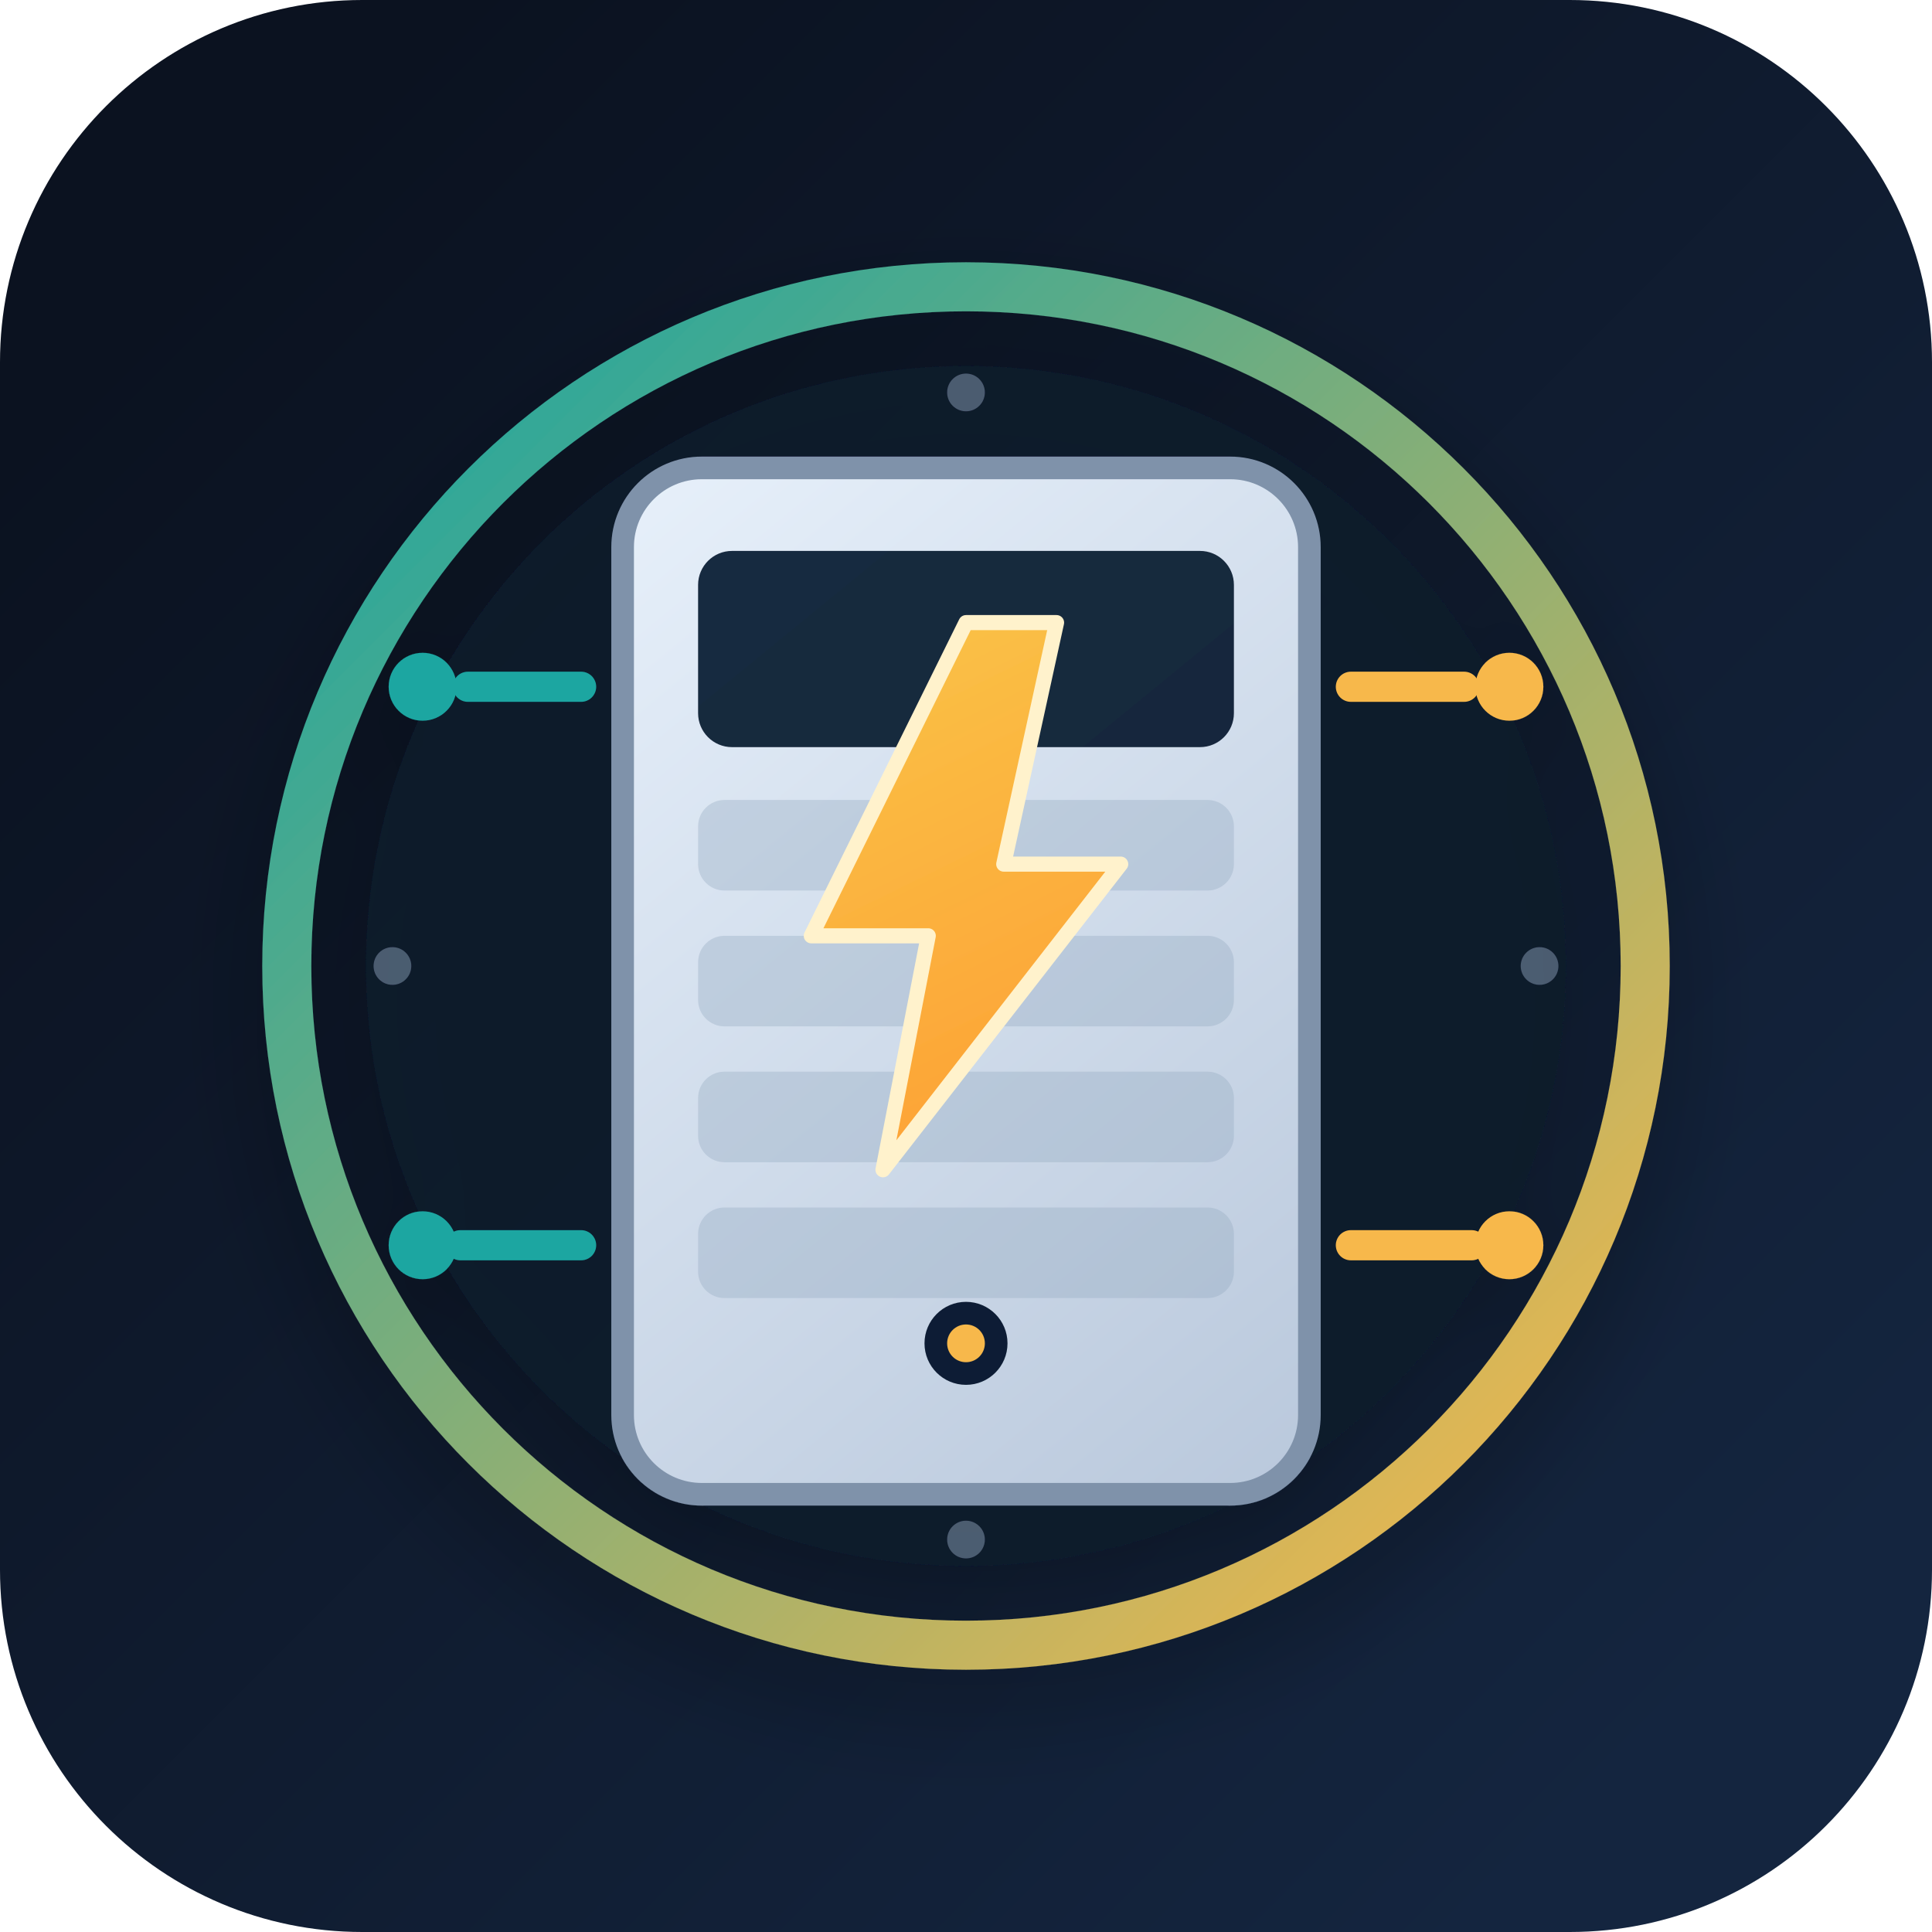
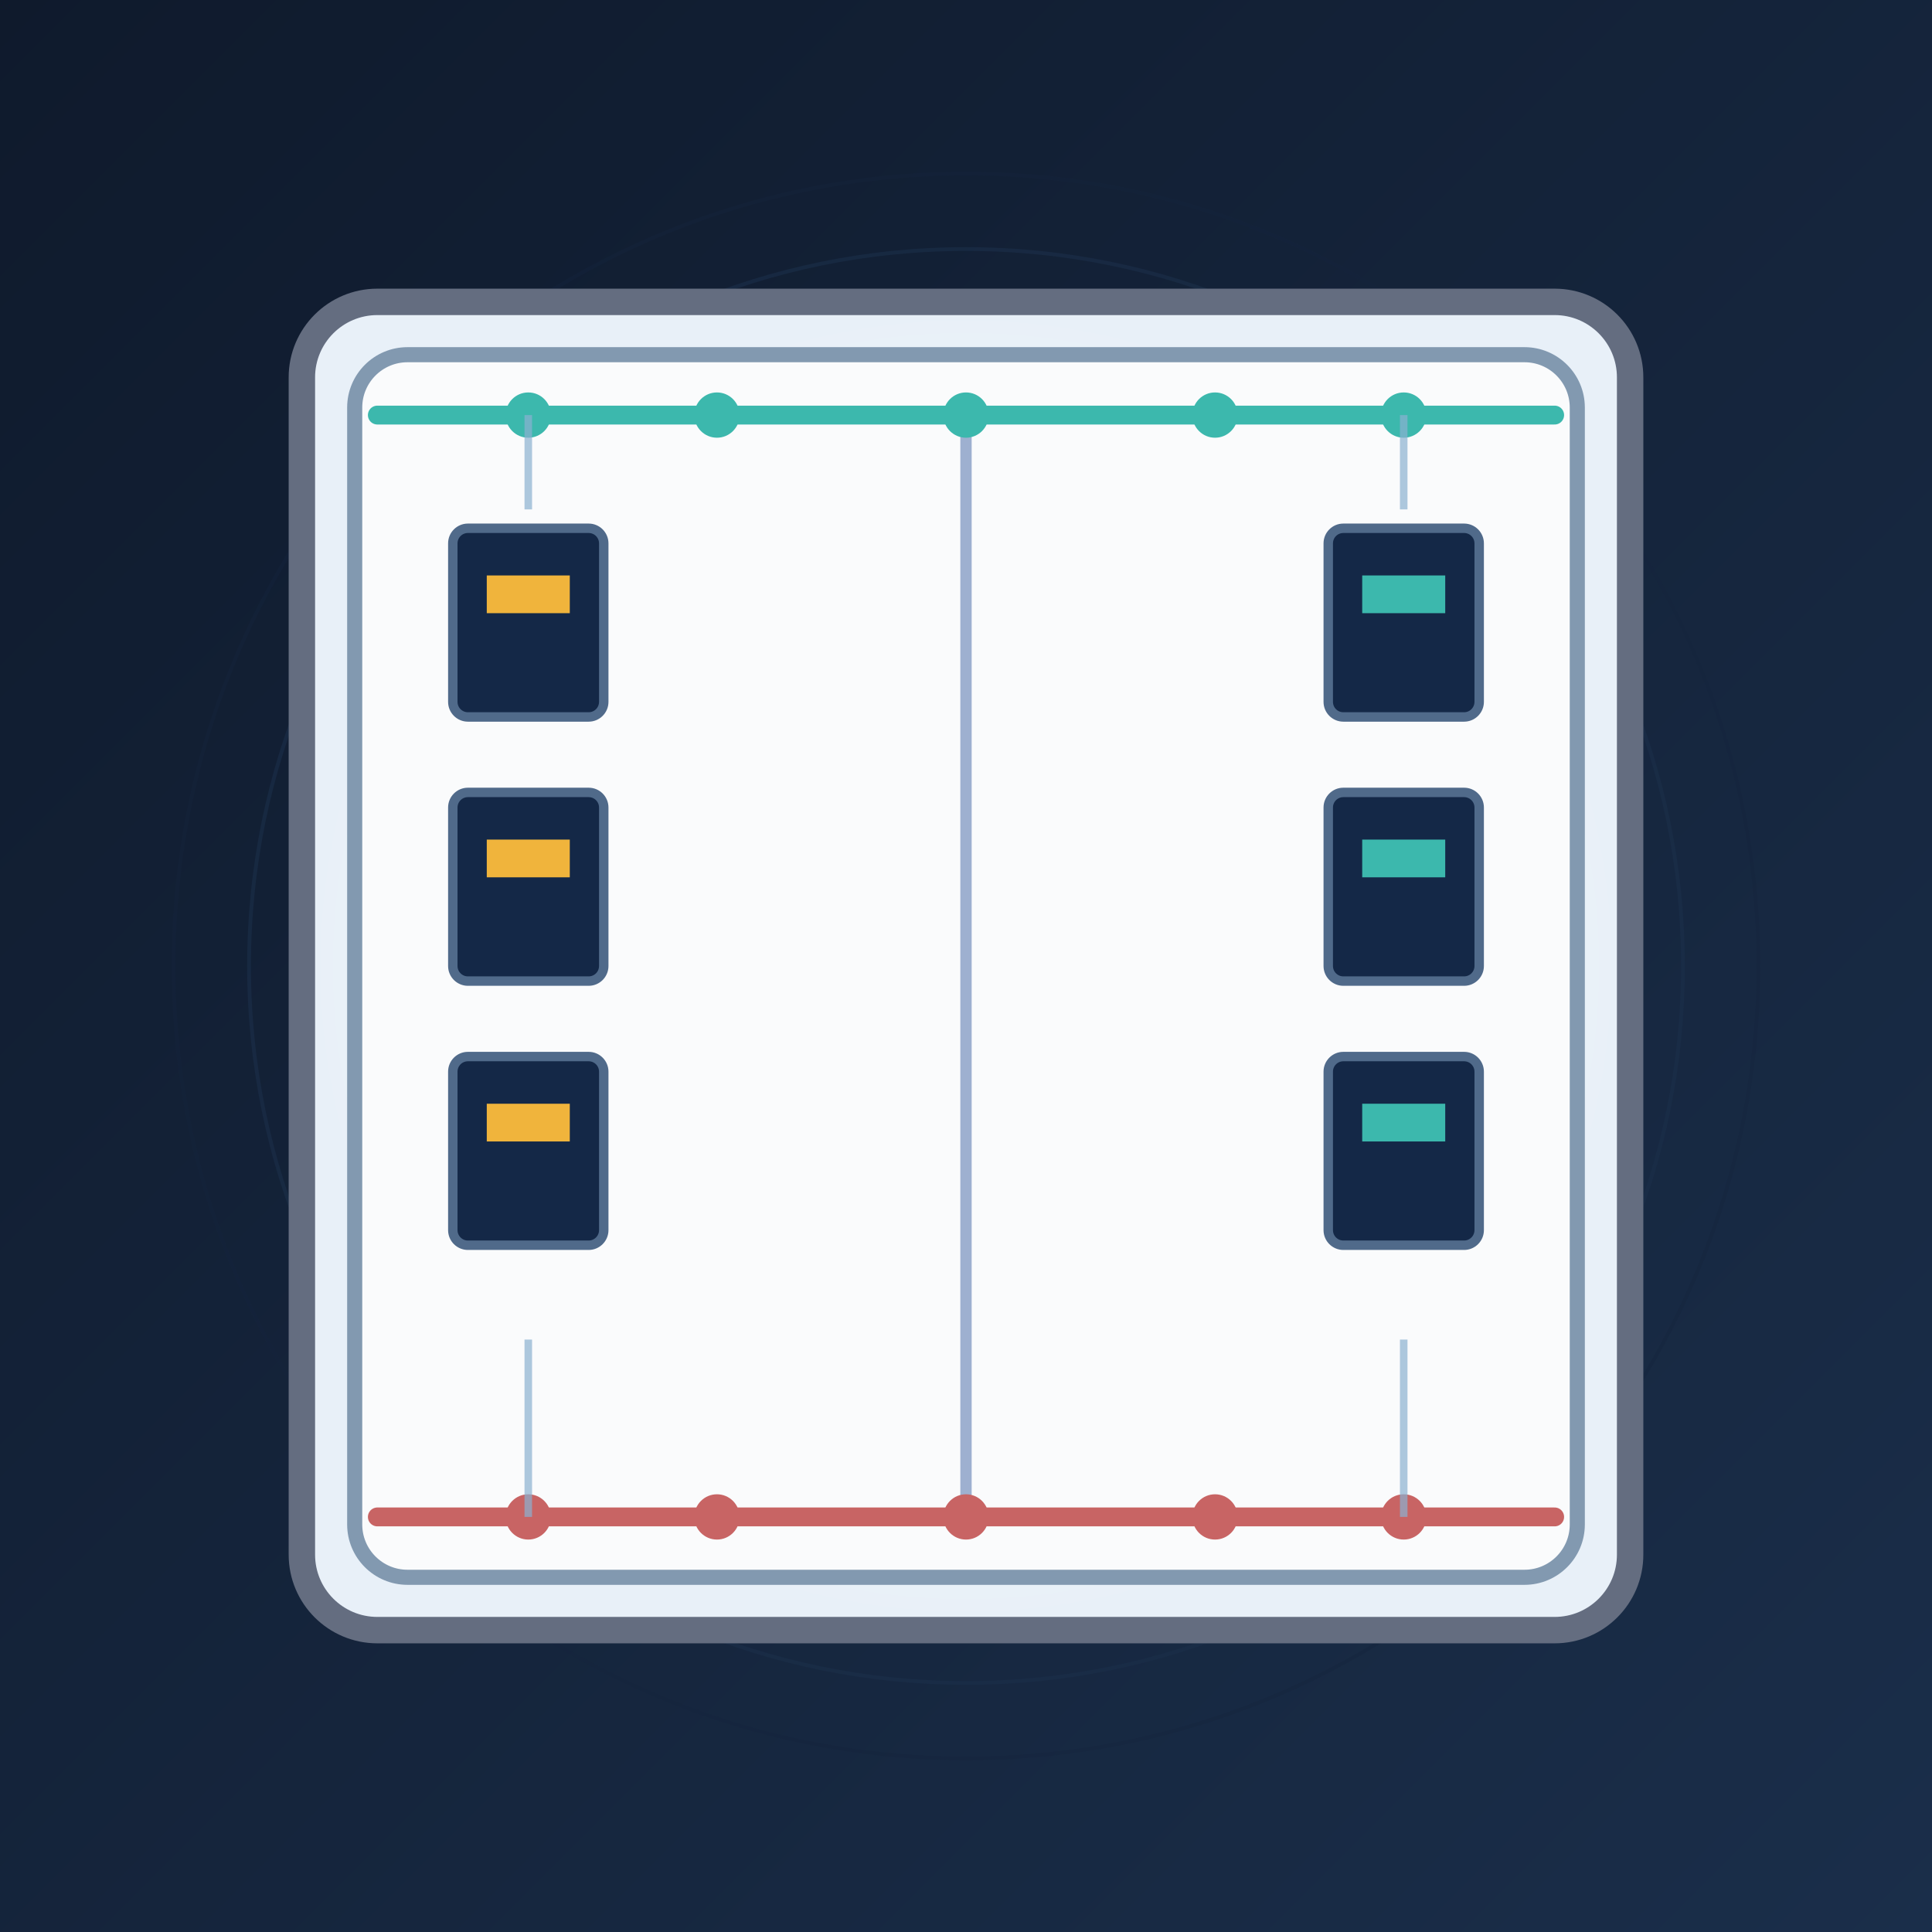
<svg xmlns="http://www.w3.org/2000/svg" viewBox="0 0 1024 1024" role="img" aria-labelledby="title desc">
  <defs>
-     <linearGradient id="bg" x1="120" y1="120" x2="904" y2="904" gradientUnits="userSpaceOnUse">
-       <stop offset="0" stop-color="#0b1220" />
-       <stop offset="1" stop-color="#14253f" />
+     <linearGradient id="bg" x1="0" y1="0" x2="1" y2="1" gradientUnits="objectBoundingBox">
+       <stop offset="0" stop-color="#0f1a2c" />
+       <stop offset="1" stop-color="#1a2e4a" />
    </linearGradient>
-     <linearGradient id="ring" x1="176" y1="176" x2="848" y2="848" gradientUnits="userSpaceOnUse">
-       <stop offset="0" stop-color="#1ba6a1" />
-       <stop offset="1" stop-color="#f7b84b" />
-     </linearGradient>
-     <linearGradient id="panel" x1="296" y1="248" x2="728" y2="776" gradientUnits="userSpaceOnUse">
-       <stop offset="0" stop-color="#e8f1fb" />
-       <stop offset="1" stop-color="#b8c7db" />
-     </linearGradient>
-     <linearGradient id="bolt" x1="404" y1="296" x2="620" y2="736" gradientUnits="userSpaceOnUse">
-       <stop offset="0" stop-color="#f9c84a" />
-       <stop offset="1" stop-color="#ff8f2b" />
-     </linearGradient>
-     <filter id="shadow" x="-20%" y="-20%" width="140%" height="140%">
-       <feDropShadow dx="0" dy="20" stdDeviation="24" flood-color="#000000" flood-opacity="0.32" />
-     </filter>
+     <radialGradient id="panel-bg" cx="50%" cy="50%" r="50%">
+       <stop offset="0" stop-color="#f8fafc" />
+       <stop offset="1" stop-color="#e8f0f8" />
+     </radialGradient>
  </defs>
-   <rect width="1024" height="1024" rx="192" fill="url(#bg)" />
-   <g filter="url(#shadow)">
-     <circle cx="512" cy="512" r="360" fill="none" stroke="url(#ring)" stroke-width="26" />
-     <circle cx="512" cy="512" r="318" fill="#0e1a2d" opacity="0.92" />
-     <g transform="translate(0 8)">
-       <rect x="330" y="240" width="364" height="544" rx="42" fill="url(#panel)" stroke="#7f92aa" stroke-width="12" />
-       <rect x="370" y="284" width="284" height="104" rx="18" fill="#0f1f35" opacity="0.95" />
-       <rect x="370" y="416" width="284" height="48" rx="14" fill="#93a8bf" opacity="0.36" />
-       <rect x="370" y="488" width="284" height="48" rx="14" fill="#93a8bf" opacity="0.36" />
-       <rect x="370" y="560" width="284" height="48" rx="14" fill="#93a8bf" opacity="0.36" />
-       <rect x="370" y="632" width="284" height="48" rx="14" fill="#93a8bf" opacity="0.36" />
-       <circle cx="512" cy="704" r="22" fill="#0f1f35" />
-       <circle cx="512" cy="704" r="10" fill="#f7b84b" />
-       <path d="M512 322 L430 488 H492 L468 612 L594 450 H532 L560 322 Z" fill="url(#bolt)" stroke="#fff2cc" stroke-width="8" stroke-linejoin="round" />
-     </g>
-     <g fill="none" stroke-linecap="round" stroke-linejoin="round">
-       <path d="M308 364 H248" stroke="#1ba6a1" stroke-width="16" />
-       <path d="M716 364 H776" stroke="#f7b84b" stroke-width="16" />
-       <path d="M308 660 H244" stroke="#1ba6a1" stroke-width="16" />
-       <path d="M716 660 H780" stroke="#f7b84b" stroke-width="16" />
-       <circle cx="224" cy="364" r="18" fill="#1ba6a1" />
-       <circle cx="800" cy="364" r="18" fill="#f7b84b" />
-       <circle cx="224" cy="660" r="18" fill="#1ba6a1" />
-       <circle cx="800" cy="660" r="18" fill="#f7b84b" />
-     </g>
-     <g fill="#9db5cc" opacity="0.42">
-       <circle cx="512" cy="208" r="10" />
-       <circle cx="512" cy="816" r="10" />
-       <circle cx="208" cy="512" r="10" />
-       <circle cx="816" cy="512" r="10" />
-     </g>
-   </g>
+   <rect width="1024" height="1024" fill="url(#bg)" />
+   <circle cx="512" cy="512" r="420" fill="none" stroke="#14233c" stroke-width="2" opacity="0.4" />
+   <circle cx="512" cy="512" r="380" fill="none" stroke="#1a2e4a" stroke-width="2" opacity="0.6" />
+   <rect x="160" y="160" width="704" height="704" rx="40" fill="url(#panel-bg)" stroke="#646d80" stroke-width="14" />
+   <rect x="188" y="188" width="648" height="648" rx="28" fill="#fafbfc" stroke="#8299b0" stroke-width="8" />
+   <line x1="512" y1="210" x2="512" y2="814" stroke="#9eb0d0" stroke-width="6" />
+   <line x1="200" y1="220" x2="824" y2="220" stroke="#3cb8ad" stroke-width="10" stroke-linecap="round" />
+   <circle cx="280" cy="220" r="12" fill="#3cb8ad" />
+   <circle cx="380" cy="220" r="12" fill="#3cb8ad" />
+   <circle cx="512" cy="220" r="12" fill="#3cb8ad" />
+   <circle cx="644" cy="220" r="12" fill="#3cb8ad" />
+   <circle cx="744" cy="220" r="12" fill="#3cb8ad" />
+   <rect x="240" y="280" width="80" height="100" rx="8" fill="#142847" stroke="#506a8a" stroke-width="5" />
+   <rect x="258" y="305" width="44" height="20" fill="#f0b43c" />
+   <rect x="240" y="420" width="80" height="100" rx="8" fill="#142847" stroke="#506a8a" stroke-width="5" />
+   <rect x="258" y="445" width="44" height="20" fill="#f0b43c" />
+   <rect x="240" y="560" width="80" height="100" rx="8" fill="#142847" stroke="#506a8a" stroke-width="5" />
+   <rect x="258" y="585" width="44" height="20" fill="#f0b43c" />
+   <rect x="704" y="280" width="80" height="100" rx="8" fill="#142847" stroke="#506a8a" stroke-width="5" />
+   <rect x="722" y="305" width="44" height="20" fill="#3cb8ad" />
+   <rect x="704" y="420" width="80" height="100" rx="8" fill="#142847" stroke="#506a8a" stroke-width="5" />
+   <rect x="722" y="445" width="44" height="20" fill="#3cb8ad" />
+   <rect x="704" y="560" width="80" height="100" rx="8" fill="#142847" stroke="#506a8a" stroke-width="5" />
+   <rect x="722" y="585" width="44" height="20" fill="#3cb8ad" />
+   <line x1="200" y1="804" x2="824" y2="804" stroke="#c86464" stroke-width="10" stroke-linecap="round" />
+   <circle cx="280" cy="804" r="12" fill="#c86464" />
+   <circle cx="380" cy="804" r="12" fill="#c86464" />
+   <circle cx="512" cy="804" r="12" fill="#c86464" />
+   <circle cx="644" cy="804" r="12" fill="#c86464" />
+   <circle cx="744" cy="804" r="12" fill="#c86464" />
+   <line x1="280" y1="220" x2="280" y2="270" stroke="#8ab0d0" stroke-width="4" opacity="0.7" />
+   <line x1="280" y1="710" x2="280" y2="804" stroke="#8ab0d0" stroke-width="4" opacity="0.7" />
+   <line x1="744" y1="220" x2="744" y2="270" stroke="#8ab0d0" stroke-width="4" opacity="0.7" />
+   <line x1="744" y1="710" x2="744" y2="804" stroke="#8ab0d0" stroke-width="4" opacity="0.7" />
</svg>
